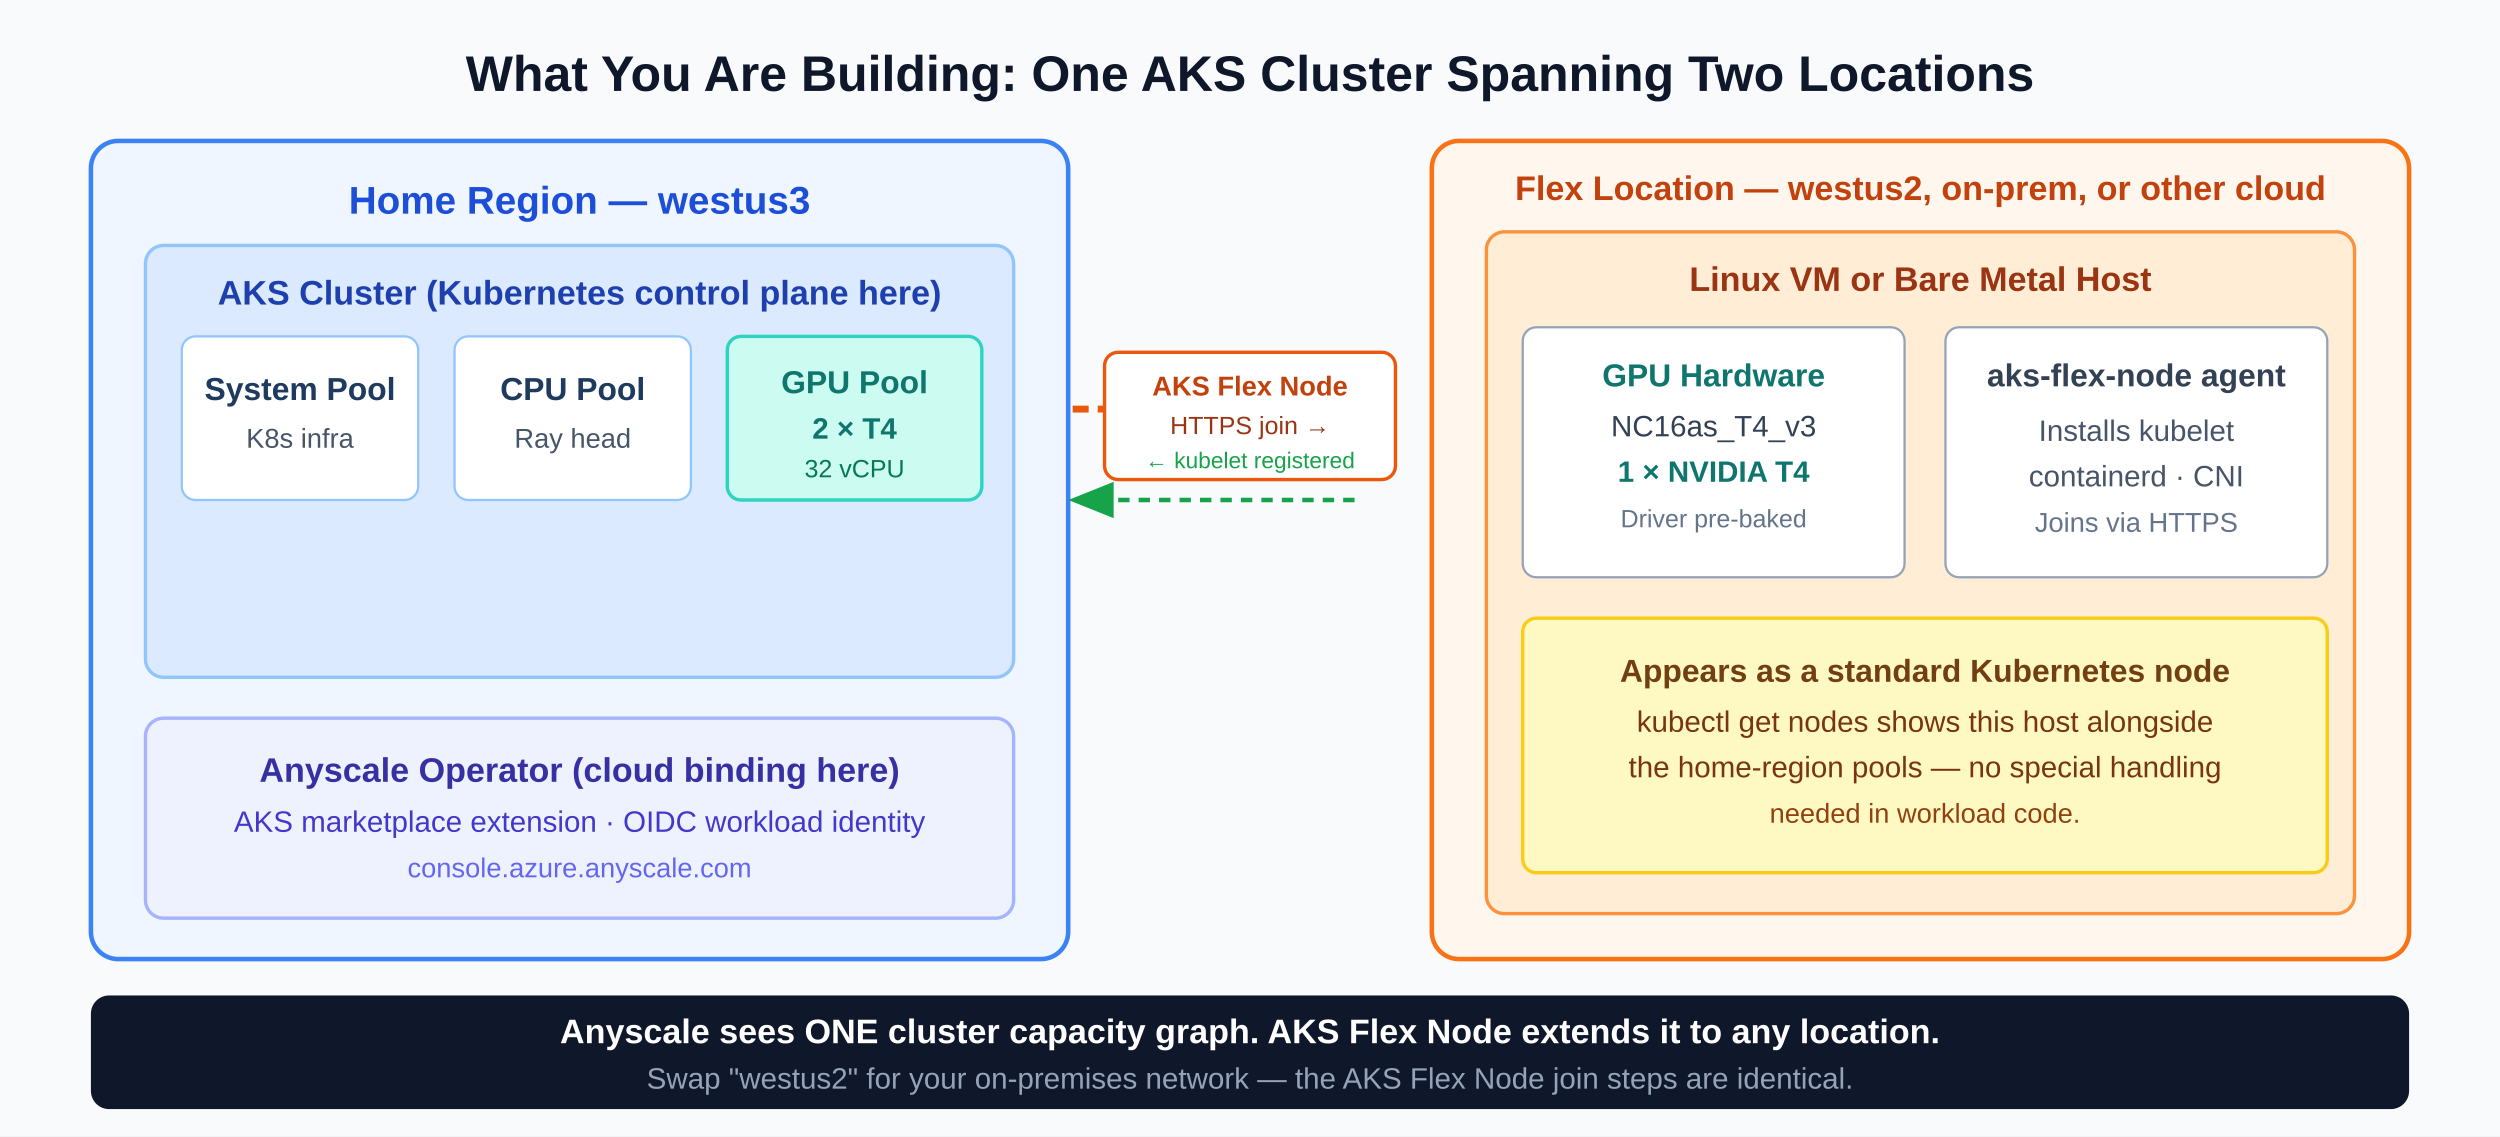
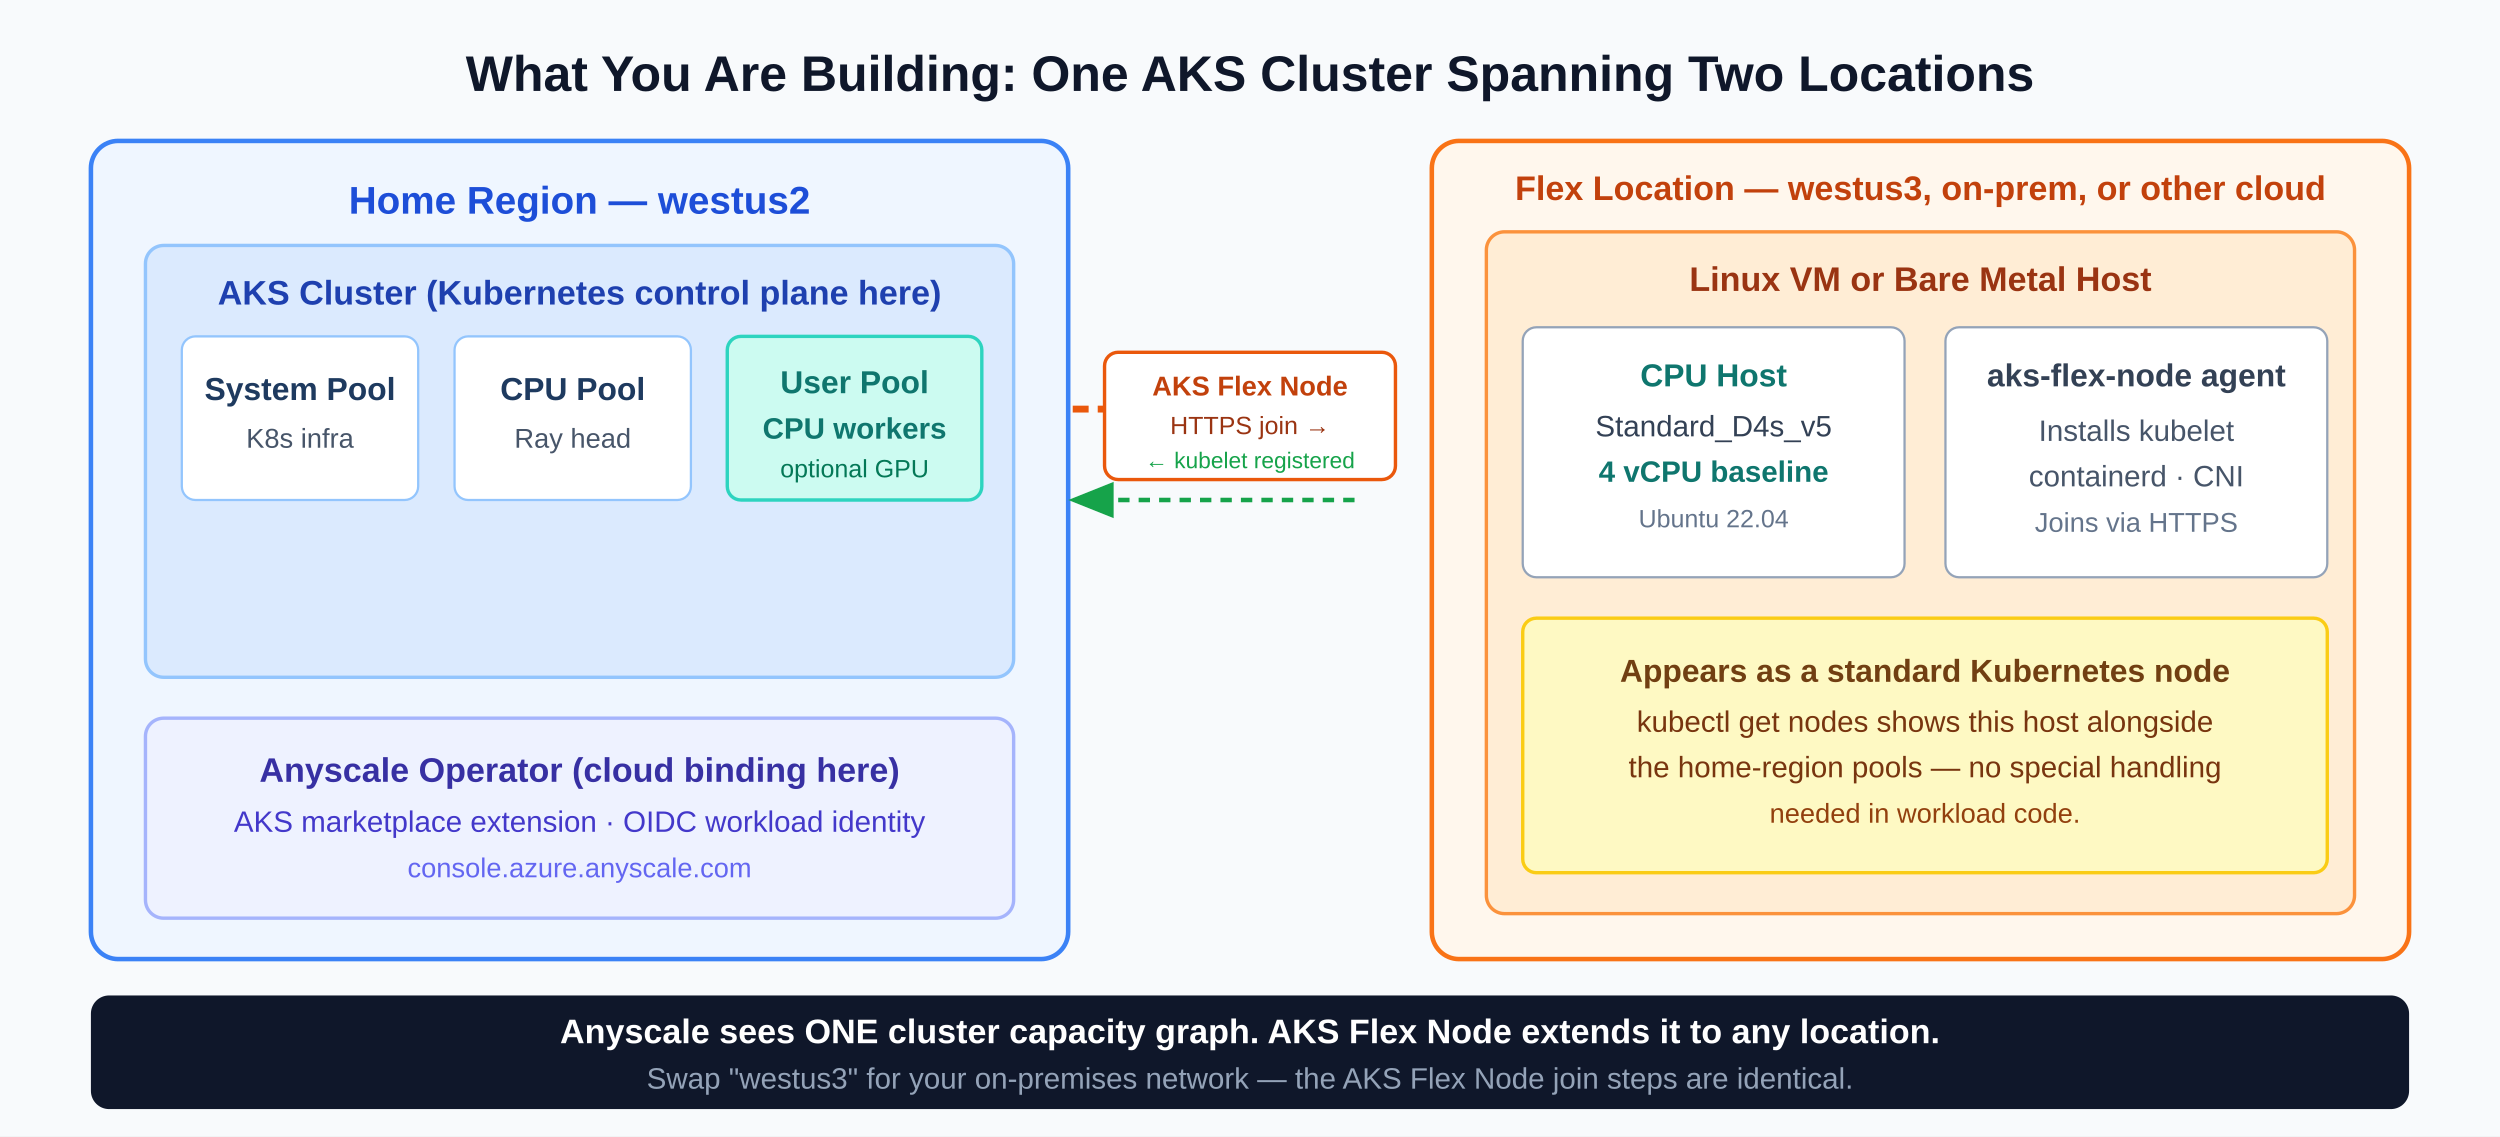
<svg xmlns="http://www.w3.org/2000/svg" viewBox="0 0 1100 500" role="img" aria-labelledby="t1 d1">
  <defs>
    <marker id="arr-orange" markerWidth="10" markerHeight="8" refX="9" refY="4" orient="auto">
      <path d="M0,0 L10,4 L0,8 z" fill="#ea580c" />
    </marker>
    <marker id="arr-green" markerWidth="10" markerHeight="8" refX="9" refY="4" orient="auto">
      <path d="M0,0 L10,4 L0,8 z" fill="#16a34a" />
    </marker>
  </defs>
  <rect width="1100" height="500" fill="#f8fafc" />
  <text x="550" y="40" text-anchor="middle" font-family="'Segoe UI',Arial,sans-serif" font-size="22" font-weight="700" fill="#0f172a">What You Are Building: One AKS Cluster Spanning Two Locations</text>
  <rect x="40" y="62" width="430" height="360" rx="12" fill="#eff6ff" stroke="#3b82f6" stroke-width="2" />
-   <text x="255" y="94" text-anchor="middle" font-family="'Segoe UI',Arial,sans-serif" font-size="17" font-weight="700" fill="#1d4ed8">Home Region — westus3</text>
+   <text x="255" y="94" text-anchor="middle" font-family="'Segoe UI',Arial,sans-serif" font-size="17" font-weight="700" fill="#1d4ed8">Home Region — westus2</text>
  <rect x="64" y="108" width="382" height="190" rx="8" fill="#dbeafe" stroke="#93c5fd" stroke-width="1.5" />
  <text x="255" y="134" text-anchor="middle" font-family="'Segoe UI',Arial,sans-serif" font-size="15" font-weight="700" fill="#1e40af">AKS Cluster (Kubernetes control plane here)</text>
  <rect x="80" y="148" width="104" height="72" rx="6" fill="white" stroke="#93c5fd" stroke-width="1" />
  <text x="132" y="176" text-anchor="middle" font-family="'Segoe UI',Arial,sans-serif" font-size="14" font-weight="600" fill="#1e3a5f">System Pool</text>
  <text x="132" y="197" text-anchor="middle" font-family="'Segoe UI',Arial,sans-serif" font-size="12" fill="#475569">K8s infra</text>
  <rect x="200" y="148" width="104" height="72" rx="6" fill="white" stroke="#93c5fd" stroke-width="1" />
  <text x="252" y="176" text-anchor="middle" font-family="'Segoe UI',Arial,sans-serif" font-size="14" font-weight="600" fill="#1e3a5f">CPU Pool</text>
  <text x="252" y="197" text-anchor="middle" font-family="'Segoe UI',Arial,sans-serif" font-size="12" fill="#475569">Ray head</text>
  <rect x="320" y="148" width="112" height="72" rx="6" fill="#ccfbf1" stroke="#2dd4bf" stroke-width="1.5" />
-   <text x="376" y="173" text-anchor="middle" font-family="'Segoe UI',Arial,sans-serif" font-size="14" font-weight="700" fill="#0f766e">GPU Pool</text>
-   <text x="376" y="193" text-anchor="middle" font-family="'Segoe UI',Arial,sans-serif" font-size="13" font-weight="600" fill="#0f766e">2 × T4</text>
-   <text x="376" y="210" text-anchor="middle" font-family="'Segoe UI',Arial,sans-serif" font-size="11" fill="#047857">32 vCPU</text>
+   <text x="376" y="173" text-anchor="middle" font-family="'Segoe UI',Arial,sans-serif" font-size="14" font-weight="700" fill="#0f766e">User Pool</text>
+   <text x="376" y="193" text-anchor="middle" font-family="'Segoe UI',Arial,sans-serif" font-size="13" font-weight="600" fill="#0f766e">CPU workers</text>
+   <text x="376" y="210" text-anchor="middle" font-family="'Segoe UI',Arial,sans-serif" font-size="11" fill="#047857">optional GPU</text>
  <rect x="64" y="316" width="382" height="88" rx="8" fill="#eef2ff" stroke="#a5b4fc" stroke-width="1.5" />
  <text x="255" y="344" text-anchor="middle" font-family="'Segoe UI',Arial,sans-serif" font-size="15" font-weight="700" fill="#3730a3">Anyscale Operator (cloud binding here)</text>
  <text x="255" y="366" text-anchor="middle" font-family="'Segoe UI',Arial,sans-serif" font-size="13" fill="#4338ca">AKS marketplace extension · OIDC workload identity</text>
  <text x="255" y="386" text-anchor="middle" font-family="'Segoe UI',Arial,sans-serif" font-size="12" fill="#6366f1">console.azure.anyscale.com</text>
  <path d="M 472 180 C 520 180 548 180 596 180" fill="none" stroke="#ea580c" stroke-width="3" stroke-dasharray="7,4" marker-end="url(#arr-orange)" />
  <path d="M 596 220 C 548 220 520 220 472 220" fill="none" stroke="#16a34a" stroke-width="2" stroke-dasharray="5,4" marker-end="url(#arr-green)" />
  <rect x="486" y="155" width="128" height="56" rx="6" fill="white" stroke="#ea580c" stroke-width="1.5" />
  <text x="550" y="174" text-anchor="middle" font-family="'Segoe UI',Arial,sans-serif" font-size="12" font-weight="700" fill="#c2410c">AKS Flex Node</text>
  <text x="550" y="191" text-anchor="middle" font-family="'Segoe UI',Arial,sans-serif" font-size="11" fill="#9a3412">HTTPS join →</text>
  <text x="550" y="206" text-anchor="middle" font-family="'Segoe UI',Arial,sans-serif" font-size="10" fill="#16a34a">← kubelet registered</text>
  <rect x="630" y="62" width="430" height="360" rx="12" fill="#fff7ed" stroke="#f97316" stroke-width="2" />
-   <text x="845" y="88" text-anchor="middle" font-family="'Segoe UI',Arial,sans-serif" font-size="15" font-weight="700" fill="#c2410c">Flex Location — westus2, on-prem, or other cloud</text>
+   <text x="845" y="88" text-anchor="middle" font-family="'Segoe UI',Arial,sans-serif" font-size="15" font-weight="700" fill="#c2410c">Flex Location — westus3, on-prem, or other cloud</text>
  <rect x="654" y="102" width="382" height="300" rx="8" fill="#ffedd5" stroke="#fb923c" stroke-width="1.5" />
  <text x="845" y="128" text-anchor="middle" font-family="'Segoe UI',Arial,sans-serif" font-size="15" font-weight="700" fill="#9a3412">Linux VM or Bare Metal Host</text>
  <rect x="670" y="144" width="168" height="110" rx="6" fill="white" stroke="#94a3b8" stroke-width="1" />
-   <text x="754" y="170" text-anchor="middle" font-family="'Segoe UI',Arial,sans-serif" font-size="14" font-weight="600" fill="#0f766e">GPU Hardware</text>
-   <text x="754" y="192" text-anchor="middle" font-family="'Segoe UI',Arial,sans-serif" font-size="13" fill="#334155">NC16as_T4_v3</text>
-   <text x="754" y="212" text-anchor="middle" font-family="'Segoe UI',Arial,sans-serif" font-size="13" font-weight="600" fill="#0f766e">1 × NVIDIA T4</text>
-   <text x="754" y="232" text-anchor="middle" font-family="'Segoe UI',Arial,sans-serif" font-size="11" fill="#64748b">Driver pre-baked</text>
+   <text x="754" y="170" text-anchor="middle" font-family="'Segoe UI',Arial,sans-serif" font-size="14" font-weight="600" fill="#0f766e">CPU Host</text>
+   <text x="754" y="192" text-anchor="middle" font-family="'Segoe UI',Arial,sans-serif" font-size="13" fill="#334155">Standard_D4s_v5</text>
+   <text x="754" y="212" text-anchor="middle" font-family="'Segoe UI',Arial,sans-serif" font-size="13" font-weight="600" fill="#0f766e">4 vCPU baseline</text>
+   <text x="754" y="232" text-anchor="middle" font-family="'Segoe UI',Arial,sans-serif" font-size="11" fill="#64748b">Ubuntu 22.04</text>
  <rect x="856" y="144" width="168" height="110" rx="6" fill="white" stroke="#94a3b8" stroke-width="1" />
  <text x="940" y="170" text-anchor="middle" font-family="'Segoe UI',Arial,sans-serif" font-size="14" font-weight="600" fill="#334155">aks-flex-node agent</text>
  <text x="940" y="194" text-anchor="middle" font-family="'Segoe UI',Arial,sans-serif" font-size="13" fill="#475569">Installs kubelet</text>
  <text x="940" y="214" text-anchor="middle" font-family="'Segoe UI',Arial,sans-serif" font-size="13" fill="#475569">containerd · CNI</text>
  <text x="940" y="234" text-anchor="middle" font-family="'Segoe UI',Arial,sans-serif" font-size="12" fill="#64748b">Joins via HTTPS</text>
  <rect x="670" y="272" width="354" height="112" rx="6" fill="#fef9c3" stroke="#facc15" stroke-width="1.5" />
  <text x="847" y="300" text-anchor="middle" font-family="'Segoe UI',Arial,sans-serif" font-size="14" font-weight="700" fill="#713f12">Appears as a standard Kubernetes node</text>
  <text x="847" y="322" text-anchor="middle" font-family="'Segoe UI',Arial,sans-serif" font-size="13" fill="#78350f">kubectl get nodes shows this host alongside</text>
  <text x="847" y="342" text-anchor="middle" font-family="'Segoe UI',Arial,sans-serif" font-size="13" fill="#78350f">the home-region pools — no special handling</text>
  <text x="847" y="362" text-anchor="middle" font-family="'Segoe UI',Arial,sans-serif" font-size="12" fill="#92400e">needed in workload code.</text>
  <rect x="40" y="438" width="1020" height="50" rx="8" fill="#0f172a" />
  <text x="550" y="459" text-anchor="middle" font-family="'Segoe UI',Arial,sans-serif" font-size="15" font-weight="700" fill="white">Anyscale sees ONE cluster capacity graph. AKS Flex Node extends it to any location.</text>
-   <text x="550" y="479" text-anchor="middle" font-family="'Segoe UI',Arial,sans-serif" font-size="13" fill="#94a3b8">Swap "westus2" for your on-premises network — the AKS Flex Node join steps are identical.</text>
+   <text x="550" y="479" text-anchor="middle" font-family="'Segoe UI',Arial,sans-serif" font-size="13" fill="#94a3b8">Swap "westus3" for your on-premises network — the AKS Flex Node join steps are identical.</text>
</svg>
